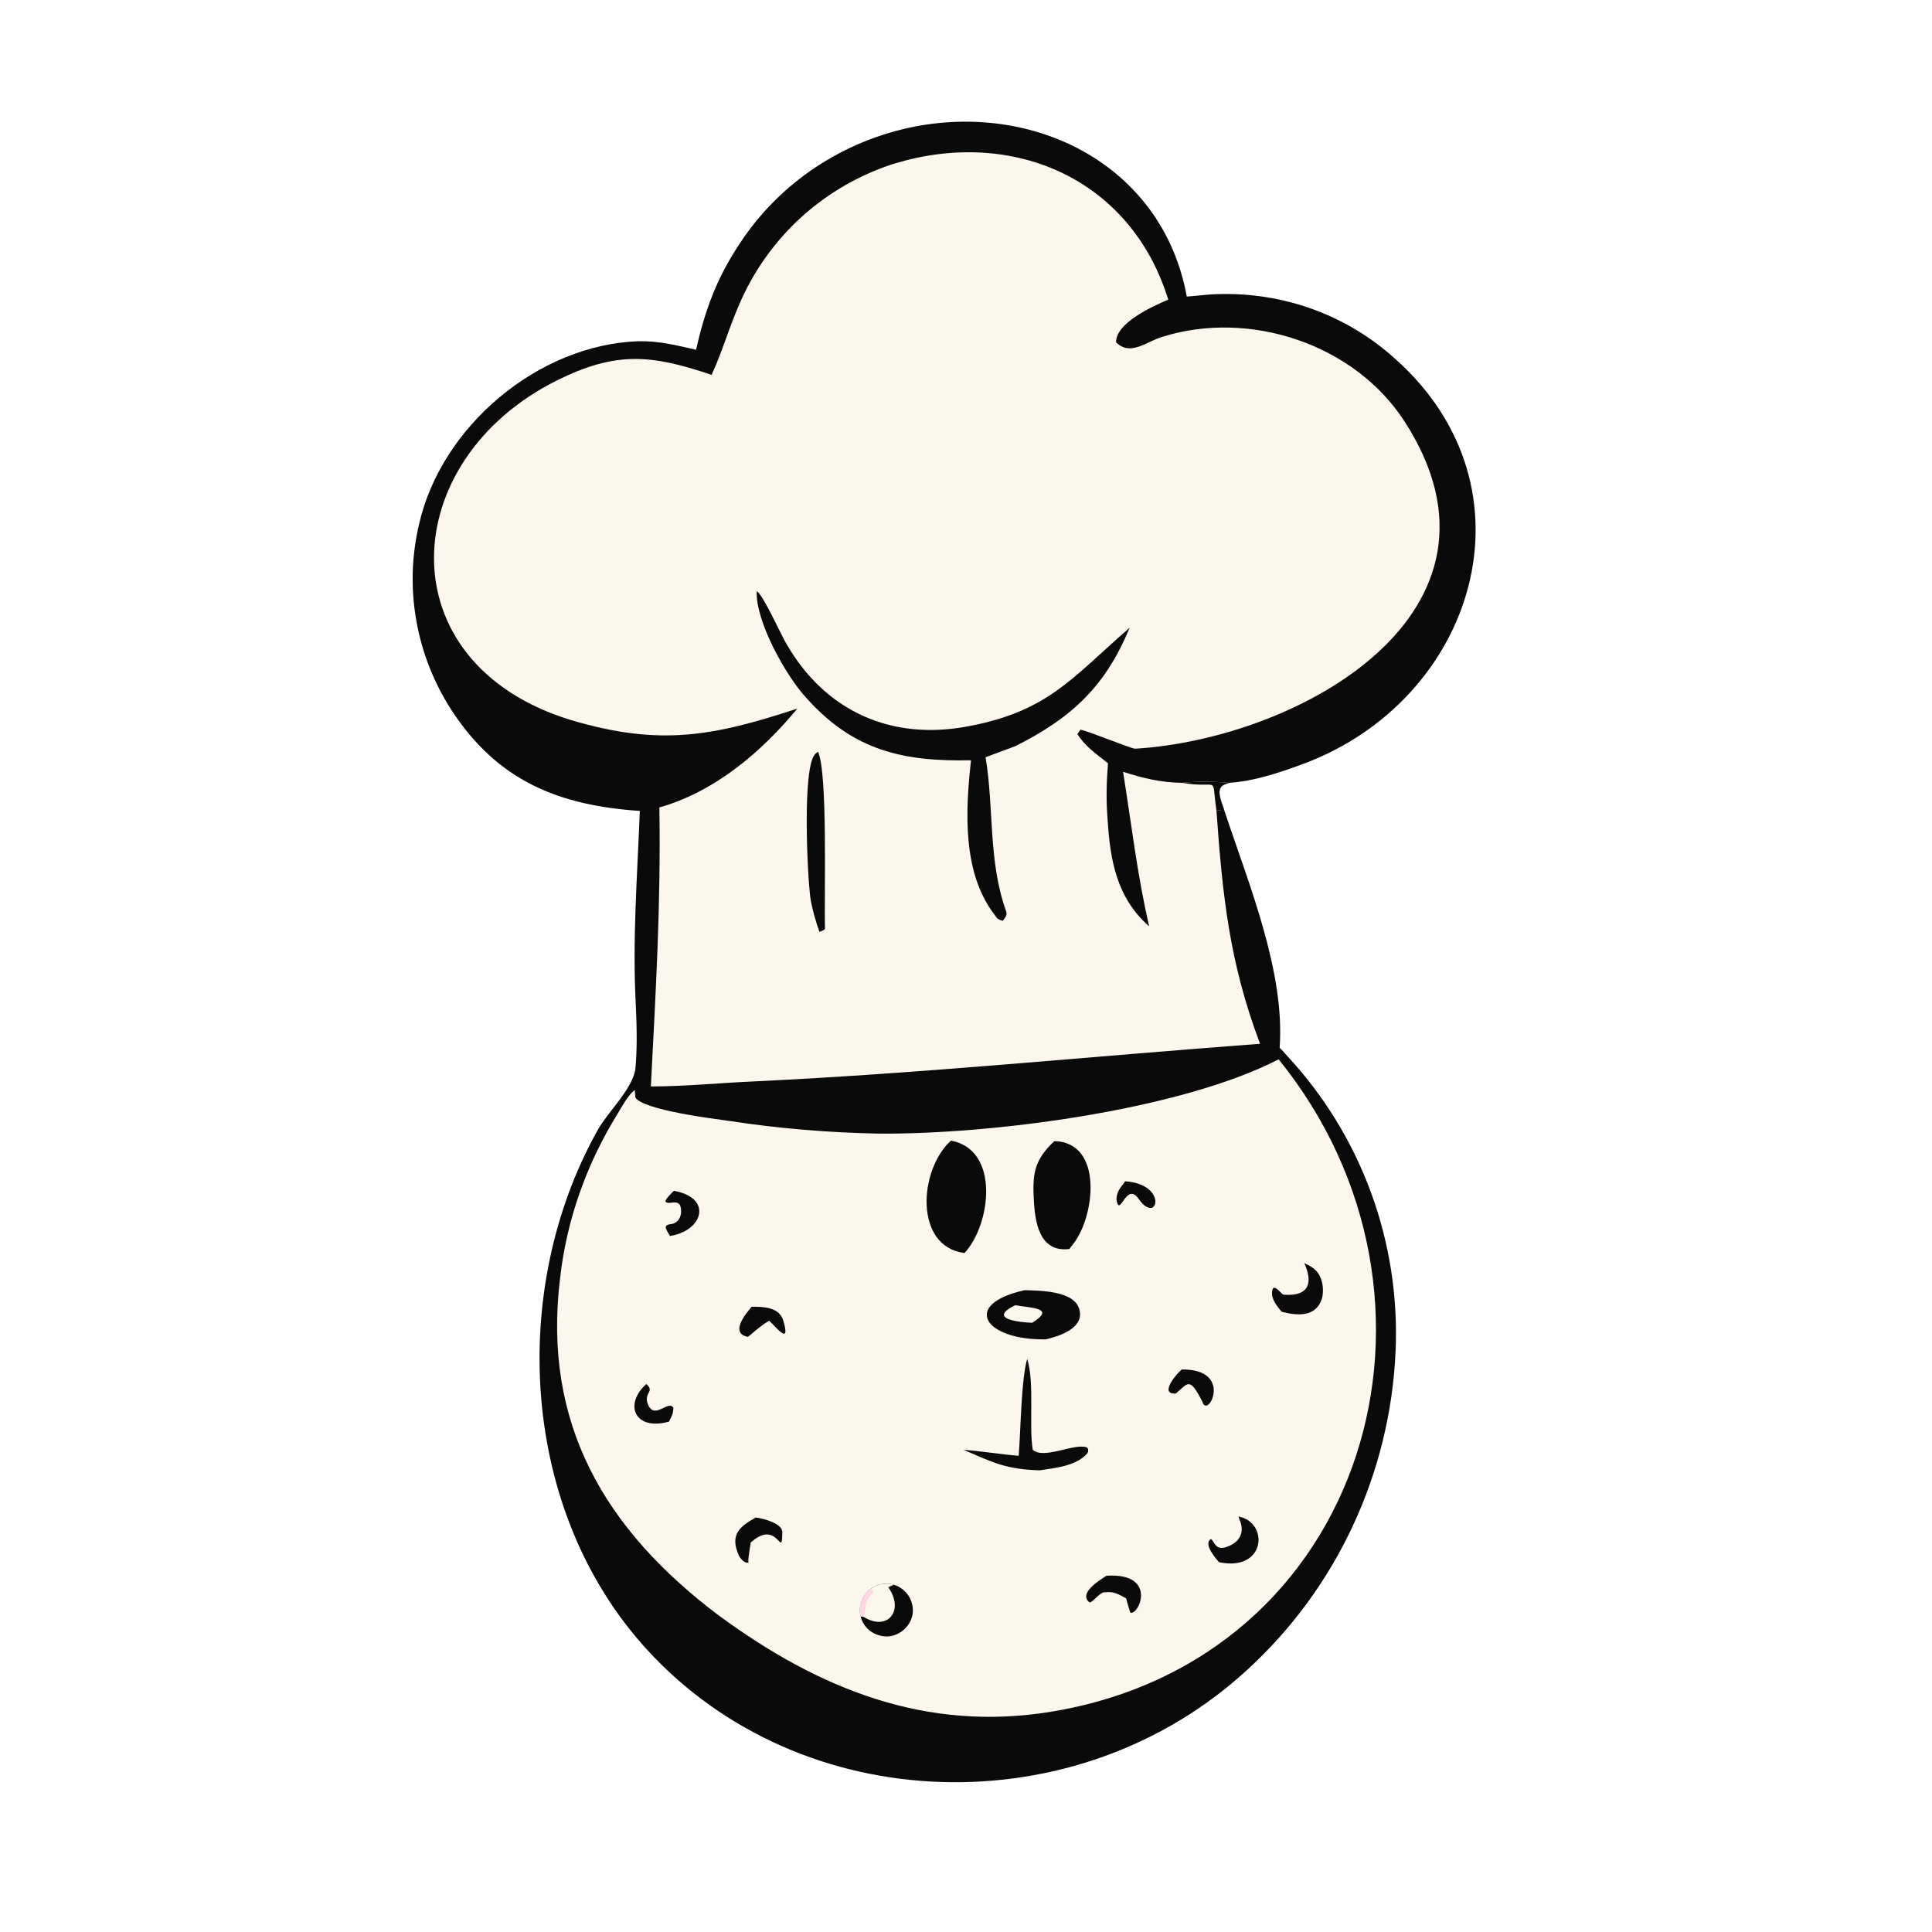
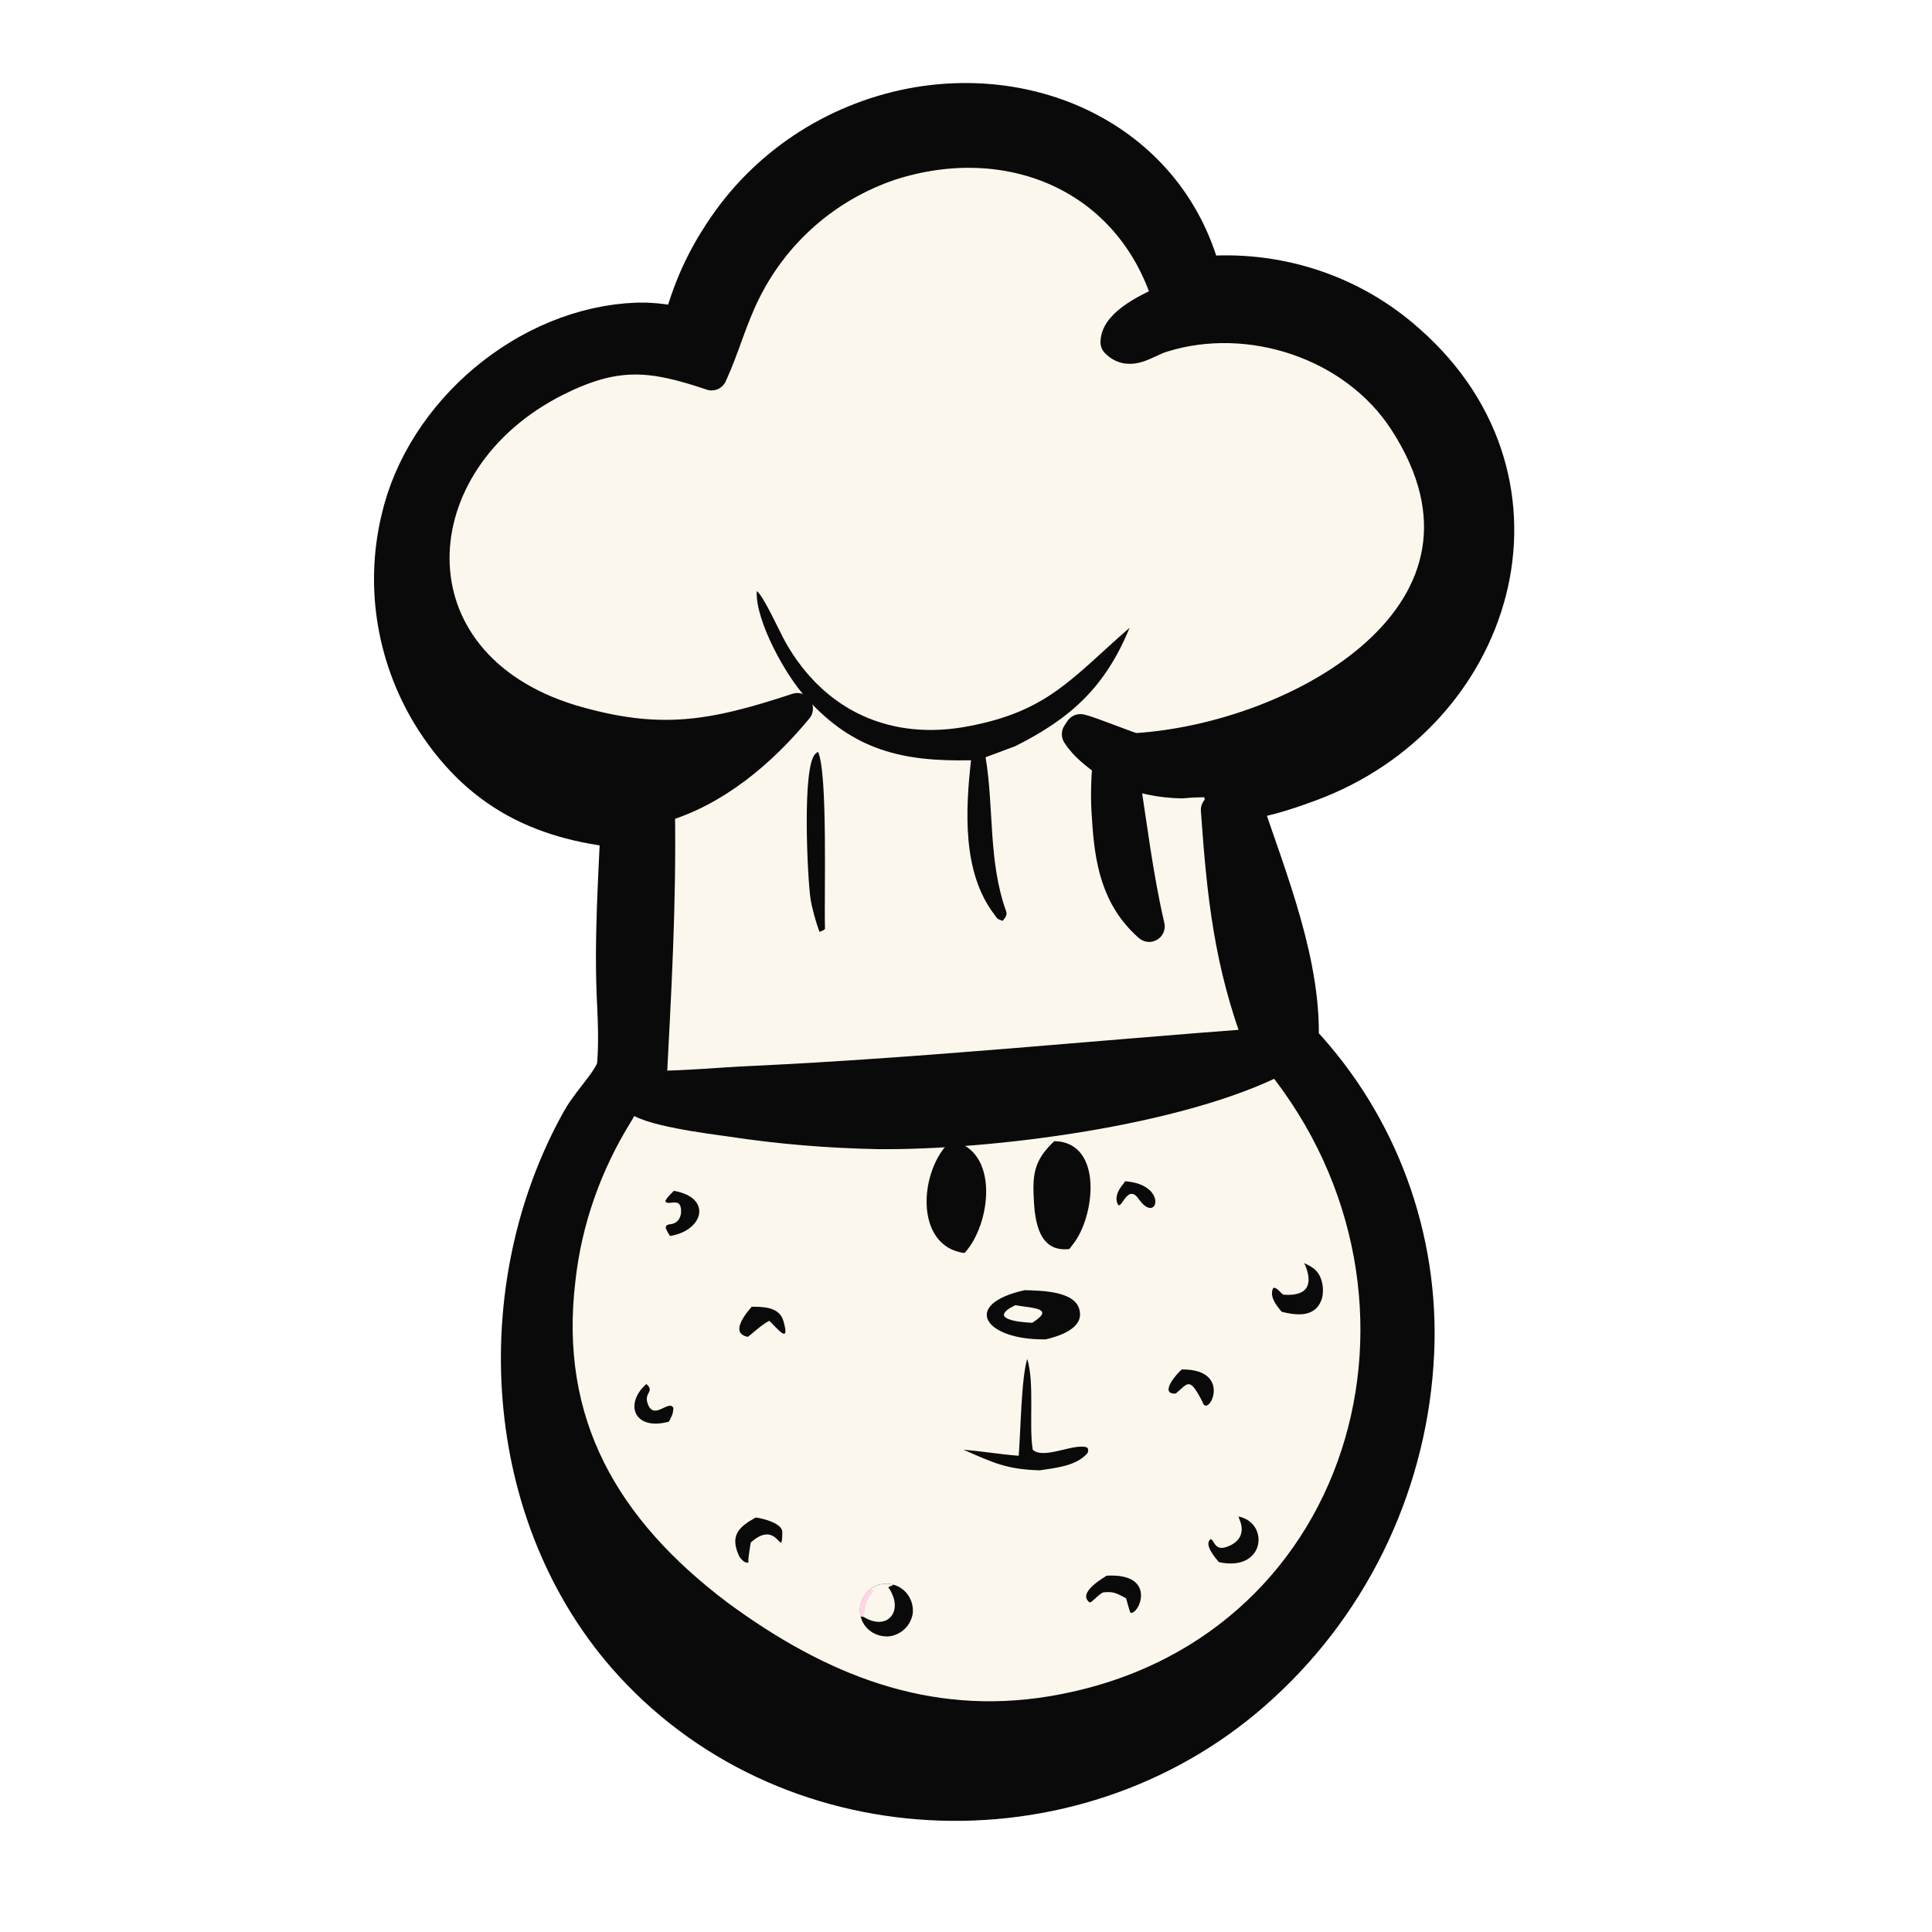
<svg xmlns="http://www.w3.org/2000/svg" viewBox="-40 340 385 385">
+   <g data-outlined="1" fill="#0a0a0a" stroke="#0a0a0a" stroke-width="15.4" stroke-linejoin="round">
+     <path d="M98.7 409.7C100.5 401.8 102.8 395.5 107.3 388.7C115.3 376.4 128 368 142.4 365.2C167 360.5 191.8 373.4 196.5 399.1C198 399 199.5 398.8 200.9 398.7C214.5 397.8 227.8 402.3 237.9 411.4C267.2 437.3 254 479.6 219.5 492.3C214.9 494 209.8 495.7 204.9 496L204.1 496.3C202 497.1 203.5 499.8 204 501.6C208.9 516.3 216.1 533.7 215 548.8C215.5 549.3 215.9 549.7 216.3 550.2C231.3 566.2 239.1 587.6 238.1 609.4C237 633.6 226.4 656.4 208.6 672.7C174.8 703.9 119.9 702.6 88.9 668.7C63.6 641 61.3 597 79.1 565.2C81.1 561.6 85.8 557.3 86.6 553.2C87 549.1 86.9 544.5 86.7 540.3C86 527.2 87 514.6 87.5 501.6C71.3 500.5 59.1 495.6 49.9 481.4C42.9 470.5 40.5 457.2 43.5 444.5C47.9 425 67.2 408.7 87.2 408C91.2 407.9 94.8 408.8 98.7 409.7Z" />
+     <path d="M101.8 414.7C104.3 409.3 105.7 403.7 108.5 398.1C114.4 386.2 124.7 377.2 137.3 372.9C161 365.2 185.2 375.1 192.8 399.7C189.6 401.1 182.4 404.3 182.4 408.2C185.3 411.1 188.5 408 191.7 407.1C209 401.7 229.9 408.5 239.9 424C264.4 461.9 219 487.2 186.2 489.2C185.4 489.2 177.5 485.9 175.3 485.4L174.7 486.3C176.3 488.8 178.4 490.2 180.8 492.1C180.5 495.7 180.4 499.4 180.7 503C181.2 511.4 182.5 518.9 189 524.6C186.6 514.2 185.5 504.4 183.8 493.8C187.9 495.1 191.1 495.9 195.5 496C198.6 495.7 201.8 495.7 204.9 496L204.1 496.3C202 497.1 203.5 499.8 204 501.6L202.4 501.4C203.6 518.4 205 531.9 211.1 548C177.5 550.5 143.9 553.9 110.2 555.5C103.3 555.8 96.6 556.5 89.7 556.5C90.7 537.1 91.7 520.3 91.4 500.9C102.4 497.8 111.7 489.9 118.9 481.2C101.9 486.8 91.4 488.7 73.8 483.5C36.8 472.2 38.9 431.8 71 415.8C82.7 410 89.7 410.6 101.8 414.7Z" />
+     <path d="M110.8 457.8C112.1 458.6 115.4 466 116.6 468.1C124.4 481.8 137.7 487.7 153.1 484.7C168.9 481.7 173.6 475.1 185.1 465.1C180.3 476.8 173.5 483.1 162.3 488.7L156.4 490.9C158.1 501 156.9 511.6 160.5 521.6C160.8 522.4 160.2 523 159.8 523.5C158.9 523.2 158.7 523.1 158.2 522.3C151.7 513.9 152.4 501.4 153.5 491.5C140 491.8 130.1 489.6 120.7 479.1C116.6 474.7 110.5 463.7 110.8 457.8Z" />
+     <path d="M214.8 551.1C253.3 598.6 232.6 670.7 169.5 681.1C144.5 685.2 123.2 676.6 103.2 661.9C80.5 644.8 68.1 623.7 71.6 594.8C72.9 583.1 76.9 571.9 83.1 561.9C84 560.4 85.1 558.3 86.5 557.2L86.6 558.7C88.2 561.2 101.9 562.9 105.5 563.4C115.3 564.9 125.1 565.7 135 565.9C157.3 566.1 195 561.3 214.8 551.1Z" />
+     <path d="M149.5 567.3C159.3 569.1 157.5 584 152.2 589.7C142.1 588.4 143.1 573.1 149.5 567.3Z" />
+     <path d="M170.1 567.4C180 567.6 178.2 582.7 173.7 588.1L173.1 588.9C167.1 589.6 166.2 583.6 166 578.7C165.7 573.5 166.4 570.9 170.1 567.4Z" />
+     <path d="M164.7 610.8C166.2 615.6 165 624.1 165.8 628.9C168 630.9 173.9 627.6 176.5 628.4C177 628.6 176.9 629.4 176.6 629.7C174.3 632.2 170.3 632.5 167.2 633C160.5 632.8 158 631.5 152 628.9C155.8 629.2 159.2 629.8 163 630.1C163.4 625.3 163.5 614.7 164.7 610.8Z" />
+   </g>
  <path fill="#0a0a0a" d="M98.7 409.7C100.5 401.8 102.8 395.5 107.3 388.7C115.3 376.4 128 368 142.4 365.2C167 360.5 191.8 373.4 196.5 399.1C198 399 199.5 398.8 200.9 398.7C214.5 397.8 227.8 402.3 237.9 411.4C267.2 437.3 254 479.6 219.5 492.3C214.9 494 209.8 495.7 204.9 496L204.1 496.3C202 497.1 203.5 499.8 204 501.6C208.9 516.3 216.1 533.7 215 548.8C215.5 549.3 215.9 549.7 216.3 550.2C231.3 566.2 239.1 587.6 238.1 609.4C237 633.6 226.4 656.4 208.6 672.7C174.8 703.9 119.9 702.6 88.9 668.7C63.6 641 61.3 597 79.1 565.2C81.1 561.6 85.8 557.3 86.6 553.2C87 549.1 86.9 544.5 86.7 540.3C86 527.2 87 514.6 87.5 501.6C71.3 500.5 59.1 495.6 49.9 481.4C42.9 470.5 40.5 457.2 43.5 444.5C47.9 425 67.2 408.7 87.2 408C91.2 407.9 94.8 408.8 98.7 409.7Z" />
-   <path fill="#fbf7ec" d="M101.8 414.7C104.3 409.3 105.7 403.7 108.5 398.1C114.4 386.2 124.7 377.2 137.3 372.9C161 365.2 185.2 375.1 192.8 399.7C189.6 401.1 182.4 404.3 182.4 408.2C185.3 411.1 188.5 408 191.7 407.1C209 401.7 229.9 408.5 239.9 424C264.4 461.9 219 487.2 186.2 489.2C185.4 489.2 177.5 485.9 175.3 485.4L174.7 486.3C176.3 488.8 178.4 490.2 180.8 492.1C180.5 495.7 180.4 499.4 180.7 503C181.2 511.4 182.5 518.9 189 524.6C186.6 514.2 185.5 504.4 183.8 493.8C187.9 495.1 191.1 495.9 195.5 496C198.6 495.7 201.8 495.7 204.9 496L204.1 496.3C202 497.1 203.5 499.8 204 501.6L202.4 501.4C203.6 518.4 205 531.9 211.1 548C177.5 550.5 143.9 553.9 110.2 555.5C103.3 555.8 96.6 556.5 89.7 556.5C90.7 537.1 91.7 520.3 91.4 500.9C102.4 497.8 111.7 489.9 118.9 481.2C101.9 486.8 91.4 488.7 73.8 483.5C36.8 472.2 38.9 431.8 71 415.8C82.7 410 89.7 410.6 101.8 414.7Z" />
+   <path stroke="#0a0a0a" stroke-width="6.2" stroke-linejoin="round" fill="#fbf7ec" d="M101.8 414.7C104.3 409.3 105.7 403.7 108.5 398.1C114.4 386.2 124.7 377.2 137.3 372.9C161 365.2 185.2 375.1 192.8 399.7C189.6 401.1 182.4 404.3 182.4 408.2C185.3 411.1 188.5 408 191.7 407.1C209 401.7 229.9 408.5 239.9 424C264.4 461.9 219 487.2 186.2 489.2C185.4 489.2 177.5 485.9 175.3 485.4L174.7 486.3C176.3 488.8 178.4 490.2 180.8 492.1C180.5 495.7 180.4 499.4 180.7 503C181.2 511.4 182.5 518.9 189 524.6C186.6 514.2 185.5 504.4 183.8 493.8C187.9 495.1 191.1 495.9 195.5 496C198.6 495.7 201.8 495.7 204.9 496L204.1 496.3C202 497.1 203.5 499.8 204 501.6L202.4 501.4C203.6 518.4 205 531.9 211.1 548C177.5 550.5 143.9 553.9 110.2 555.5C103.3 555.8 96.6 556.5 89.7 556.5C90.7 537.1 91.7 520.3 91.4 500.9C102.4 497.8 111.7 489.9 118.9 481.2C101.9 486.8 91.4 488.7 73.8 483.5C36.8 472.2 38.9 431.8 71 415.8C82.7 410 89.7 410.6 101.8 414.7Z" />
  <path fill="#0a0a0a" d="M195.5 496C198.6 495.7 201.8 495.7 204.9 496L204.1 496.3C202 497.1 203.5 499.8 204 501.6L202.4 501.4C201.3 494.1 203.3 497.3 195.5 496Z" />
  <path fill="#0a0a0a" d="M110.8 457.8C112.1 458.6 115.4 466 116.6 468.1C124.4 481.8 137.7 487.7 153.1 484.7C168.9 481.7 173.6 475.1 185.1 465.1C180.3 476.8 173.5 483.1 162.3 488.7L156.4 490.9C158.1 501 156.9 511.6 160.5 521.6C160.8 522.4 160.2 523 159.8 523.5C158.9 523.2 158.7 523.1 158.2 522.3C151.7 513.9 152.4 501.4 153.5 491.5C140 491.8 130.1 489.6 120.7 479.1C116.6 474.7 110.5 463.7 110.8 457.8Z" />
  <path fill="#0a0a0a" d="M123 489.8C125 493.9 124.2 518.9 124.4 525C124.5 525.3 123.5 525.6 123.3 525.7C122.6 523.8 121.8 521 121.5 519C120.9 514.8 119.8 492.6 122.5 490.2L123 489.8Z" />
-   <path fill="#fbf7ec" d="M214.8 551.1C253.3 598.6 232.6 670.7 169.5 681.1C144.5 685.2 123.2 676.6 103.2 661.9C80.5 644.8 68.1 623.7 71.6 594.8C72.9 583.1 76.9 571.9 83.1 561.9C84 560.4 85.1 558.3 86.5 557.2L86.6 558.7C88.2 561.2 101.9 562.9 105.5 563.4C115.3 564.9 125.1 565.7 135 565.9C157.3 566.1 195 561.3 214.8 551.1Z" />
+   <path stroke="#0a0a0a" stroke-width="6.2" stroke-linejoin="round" fill="#fbf7ec" d="M214.8 551.1C253.3 598.6 232.6 670.7 169.5 681.1C144.5 685.2 123.2 676.6 103.2 661.9C80.5 644.8 68.1 623.7 71.6 594.8C72.9 583.1 76.9 571.9 83.1 561.9C84 560.4 85.1 558.3 86.5 557.2L86.6 558.7C88.2 561.2 101.9 562.9 105.5 563.4C115.3 564.9 125.1 565.7 135 565.9C157.3 566.1 195 561.3 214.8 551.1Z" />
  <path fill="#0a0a0a" d="M149.5 567.3C159.3 569.1 157.5 584 152.2 589.7C142.1 588.4 143.1 573.1 149.5 567.3Z" />
  <path fill="#0a0a0a" d="M170.1 567.4C180 567.6 178.2 582.7 173.7 588.1L173.1 588.9C167.1 589.6 166.2 583.6 166 578.7C165.7 573.5 166.4 570.9 170.1 567.4Z" />
  <path fill="#0a0a0a" d="M164.2 597.1C167.3 597.2 174.2 597.2 175.1 601C176.1 604.7 171 606.3 168.4 606.9C156.1 607.1 151.5 599.9 164.2 597.1Z" />
  <path fill="#fbf7ec" d="M162.3 600.1C166 600.7 170.3 600.7 165.7 603.6C163.3 603.5 156.6 602.9 162.3 600.1Z" />
  <path fill="#0a0a0a" d="M164.7 610.8C166.2 615.6 165 624.1 165.8 628.9C168 630.9 173.9 627.6 176.5 628.4C177 628.6 176.9 629.4 176.6 629.7C174.3 632.2 170.3 632.5 167.2 633C160.5 632.8 158 631.5 152 628.9C155.8 629.2 159.2 629.8 163 630.1C163.4 625.3 163.5 614.7 164.7 610.8Z" />
  <path fill="#0a0a0a" d="M133.4 656.7C134.7 655.7 136.4 655.3 138.1 655.8C140.5 656.5 142.1 658.8 141.9 661.4C141.6 663.9 139.5 665.9 137 666.1C134.4 666.2 132.1 664.6 131.5 662.1C131 660.1 131.8 658 133.4 656.7Z" />
  <path fill="#fbf7ec" d="M133.4 656.7C134.7 655.7 136.4 655.3 138.1 655.8L137 656.3C140.3 660.9 136.9 665.2 132.1 662.2L131.5 662.1C131 660.1 131.8 658 133.4 656.7Z" />
  <path fill="#ffd6e5" d="M131.5 662.1C131 660.1 131.8 658 133.4 656.7L134.1 657L133.8 657.5C132.3 659.3 132.6 659.9 132.1 662.2L131.5 662.1Z" />
  <path fill="#0a0a0a" d="M219.9 591.7C221.1 592.3 222 592.7 222.8 593.9C223.6 595.3 223.8 596.9 223.5 598.5C222.4 602.6 218.5 602.2 215.4 601.4C214.4 600.2 212.9 598.4 213.7 596.7C214.4 596.3 215.3 597.9 215.8 598C221.1 598.4 221.6 595.4 219.9 591.7Z" />
  <path fill="#0a0a0a" d="M206.8 642.2C213 643.4 212.2 653.3 202.9 651.3C202.4 650.7 199.7 647.7 201.3 646.7C202 647 202.1 649.2 204.6 648.2C207.1 647.3 208.1 645.3 207 642.8L206.8 642.2Z" />
  <path fill="#0a0a0a" d="M180.5 654C190.6 653.4 187.1 661.7 185.3 661.4C185.1 661.2 184.6 659.1 184.4 658.5C182.9 657.7 182 657.1 180.2 657.3C179.3 657.1 177.5 659.6 177.1 659.3C174.5 657.3 180.5 654.1 180.5 654Z" />
  <path fill="#0a0a0a" d="M110.6 642.4C112.2 642.6 115.9 643.6 115.9 645.3C115.8 651.1 115.1 642.4 109.6 647.4C109.6 647.5 108.9 651.4 109.2 651.3C108.6 651.8 107.4 650.5 107.2 649.9C105.4 645.8 107.4 644.2 110.6 642.4Z" />
  <path fill="#0a0a0a" d="M195.5 612.9C206 612.8 200.6 623 199.6 619.3C197 614.3 196.8 615.6 194.3 617.7C190.8 617.9 194.7 613.5 195.5 612.9Z" />
  <path fill="#0a0a0a" d="M94.3 577.3C102.1 578.7 100.1 585.3 93.5 586.3C93.2 585.8 92.9 585.3 92.7 584.8C92.5 584 93.4 584 93.9 583.9C95.5 583.6 96 581.8 95.6 580.4C95.2 579 93.4 580 92.8 579.6C92.7 579.6 92.7 579.5 92.6 579.4C92.6 578.9 94 577.6 94.3 577.3Z" />
  <path fill="#0a0a0a" d="M109.8 600.4C112 600.4 115.3 600.4 116.1 603.2C117.6 608.3 114.7 604.5 113.3 603.2C111.8 603.9 109.2 606.4 109 606.4C105 605.6 109.4 600.9 109.8 600.4Z" />
  <path fill="#0a0a0a" d="M88.8 615.8C90.5 617.3 88.4 617.5 89 619.5C90.2 623.4 93.3 618.7 94.2 620.6C94.1 621.9 93.9 622.1 93.3 623.3C86.4 625.2 84.3 619.8 88.8 615.8Z" />
  <path fill="#0a0a0a" d="M184.2 575.4C193 576 190.6 584.3 186.9 578.9C184.5 575.5 183.3 582.1 182.6 579.6C182.2 578.3 183 576.9 183.8 576L184.2 575.4Z" />
</svg>
